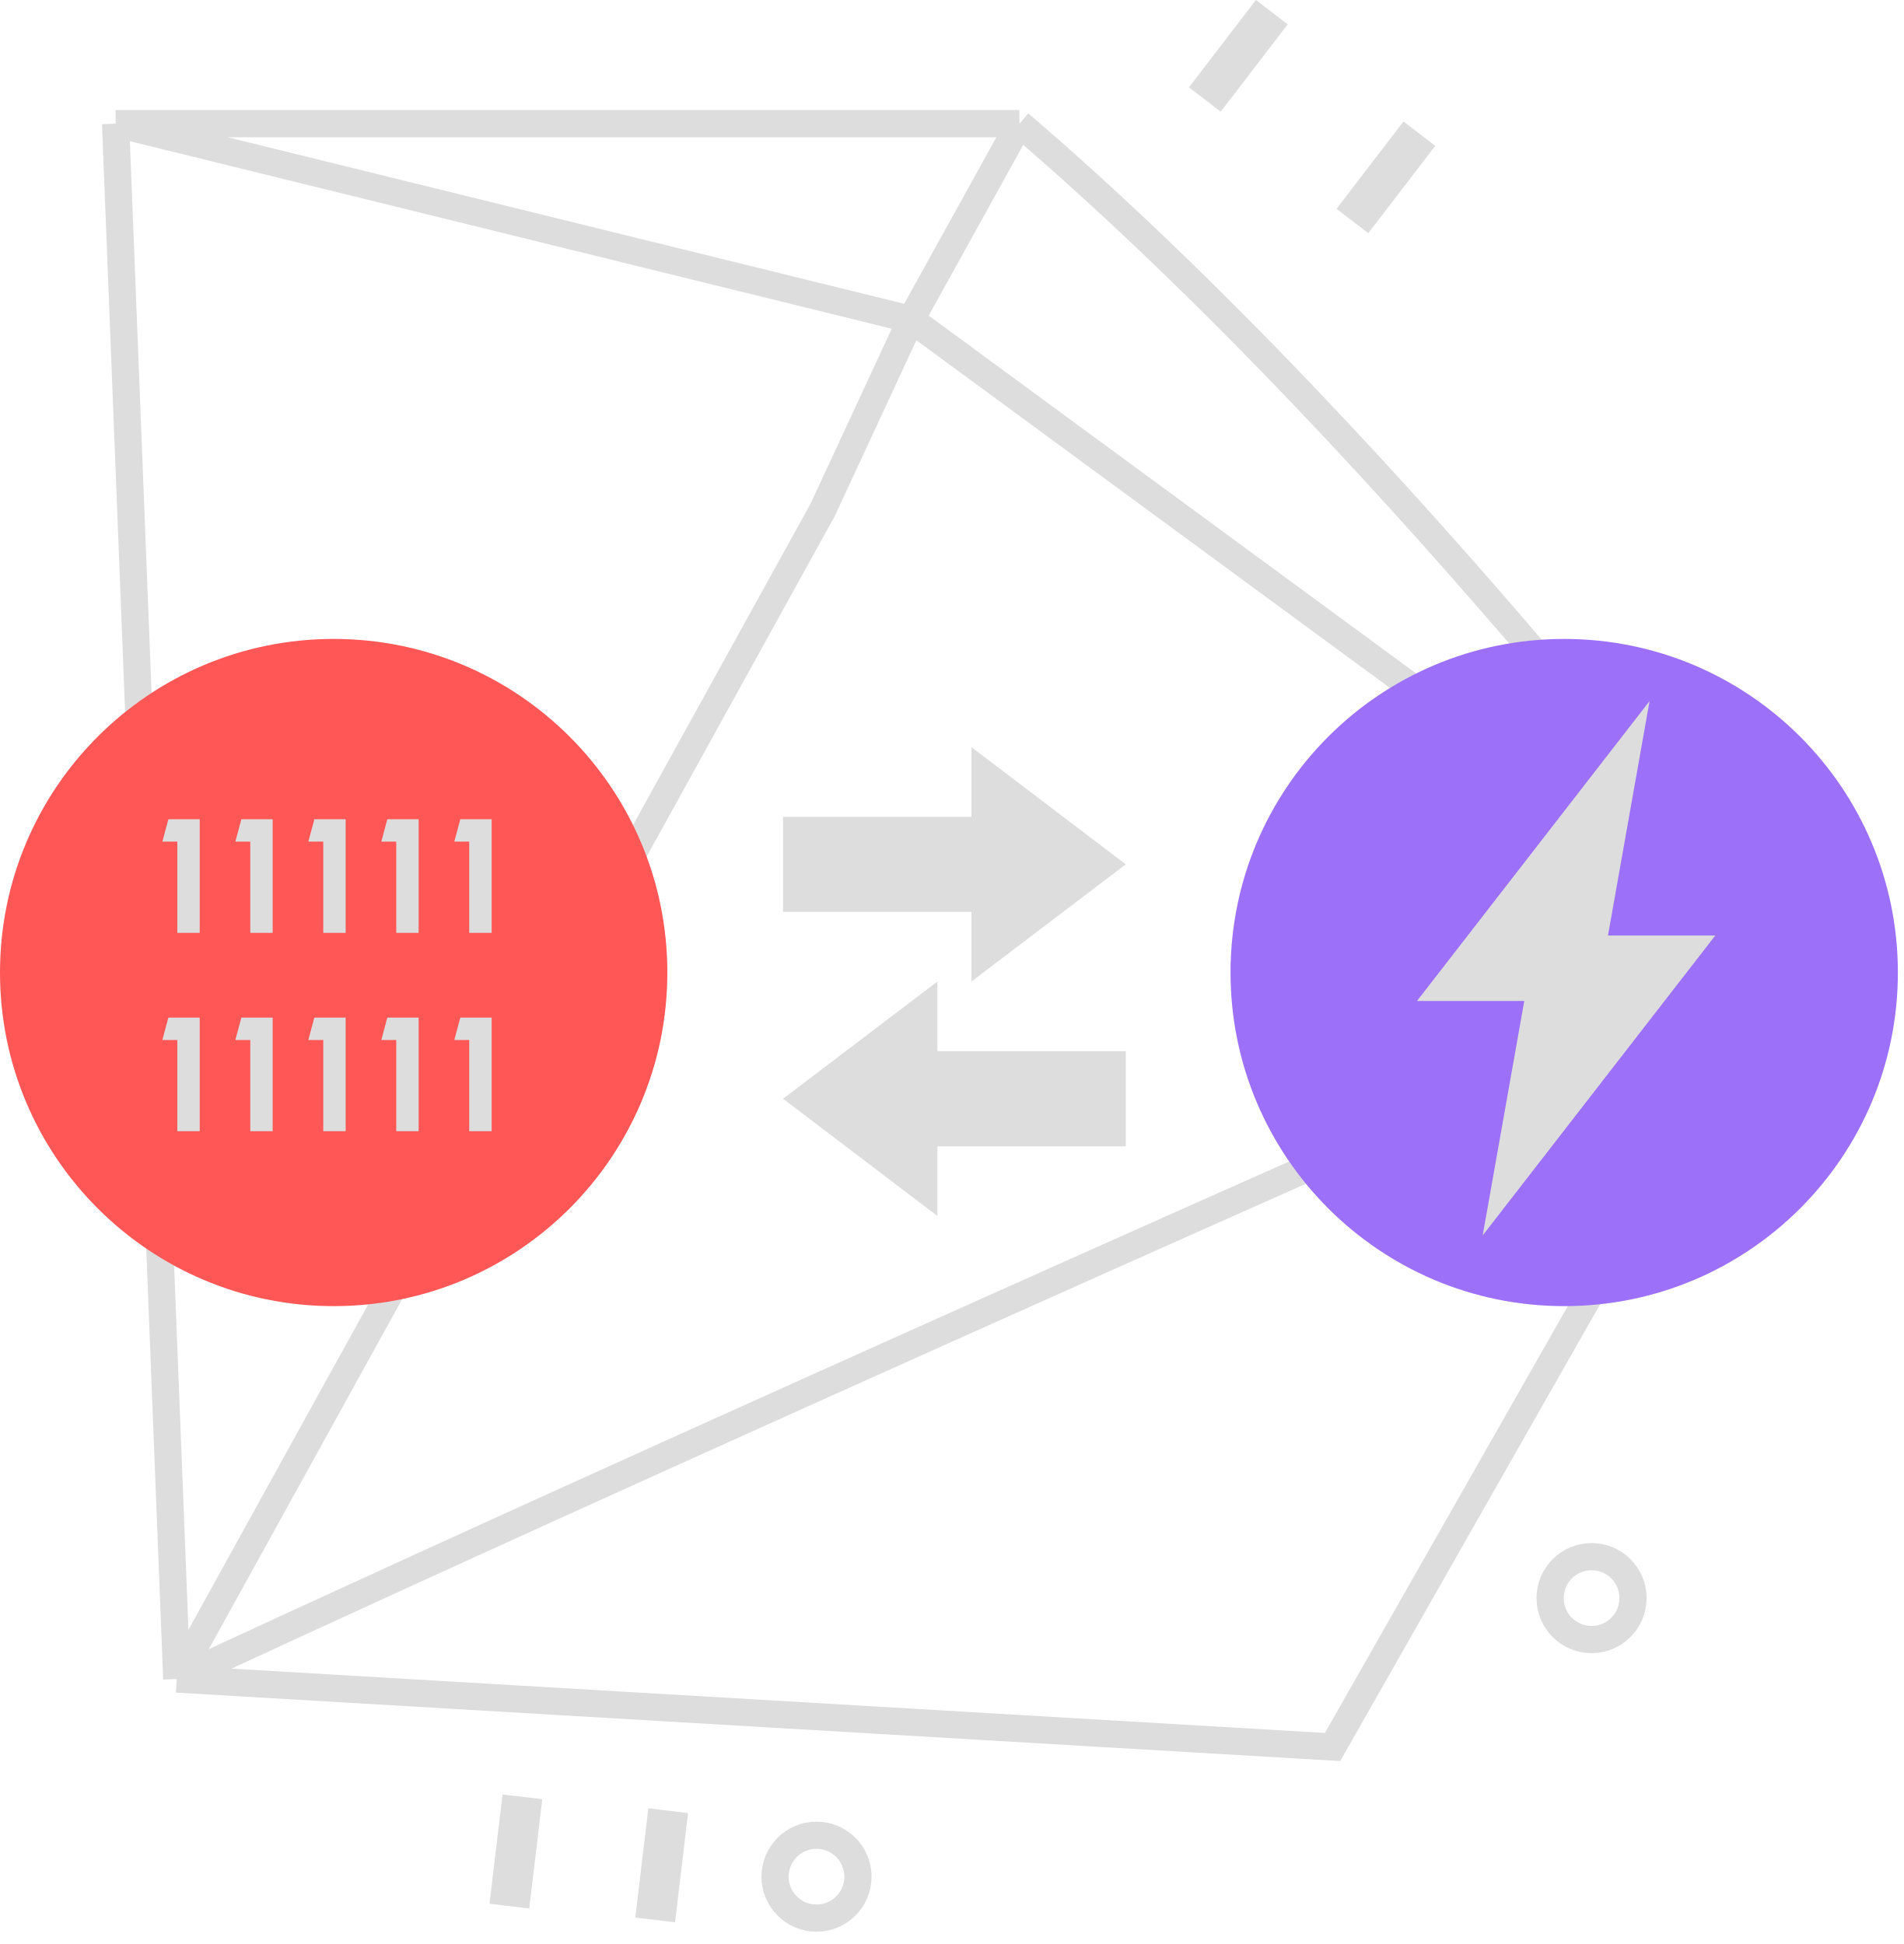
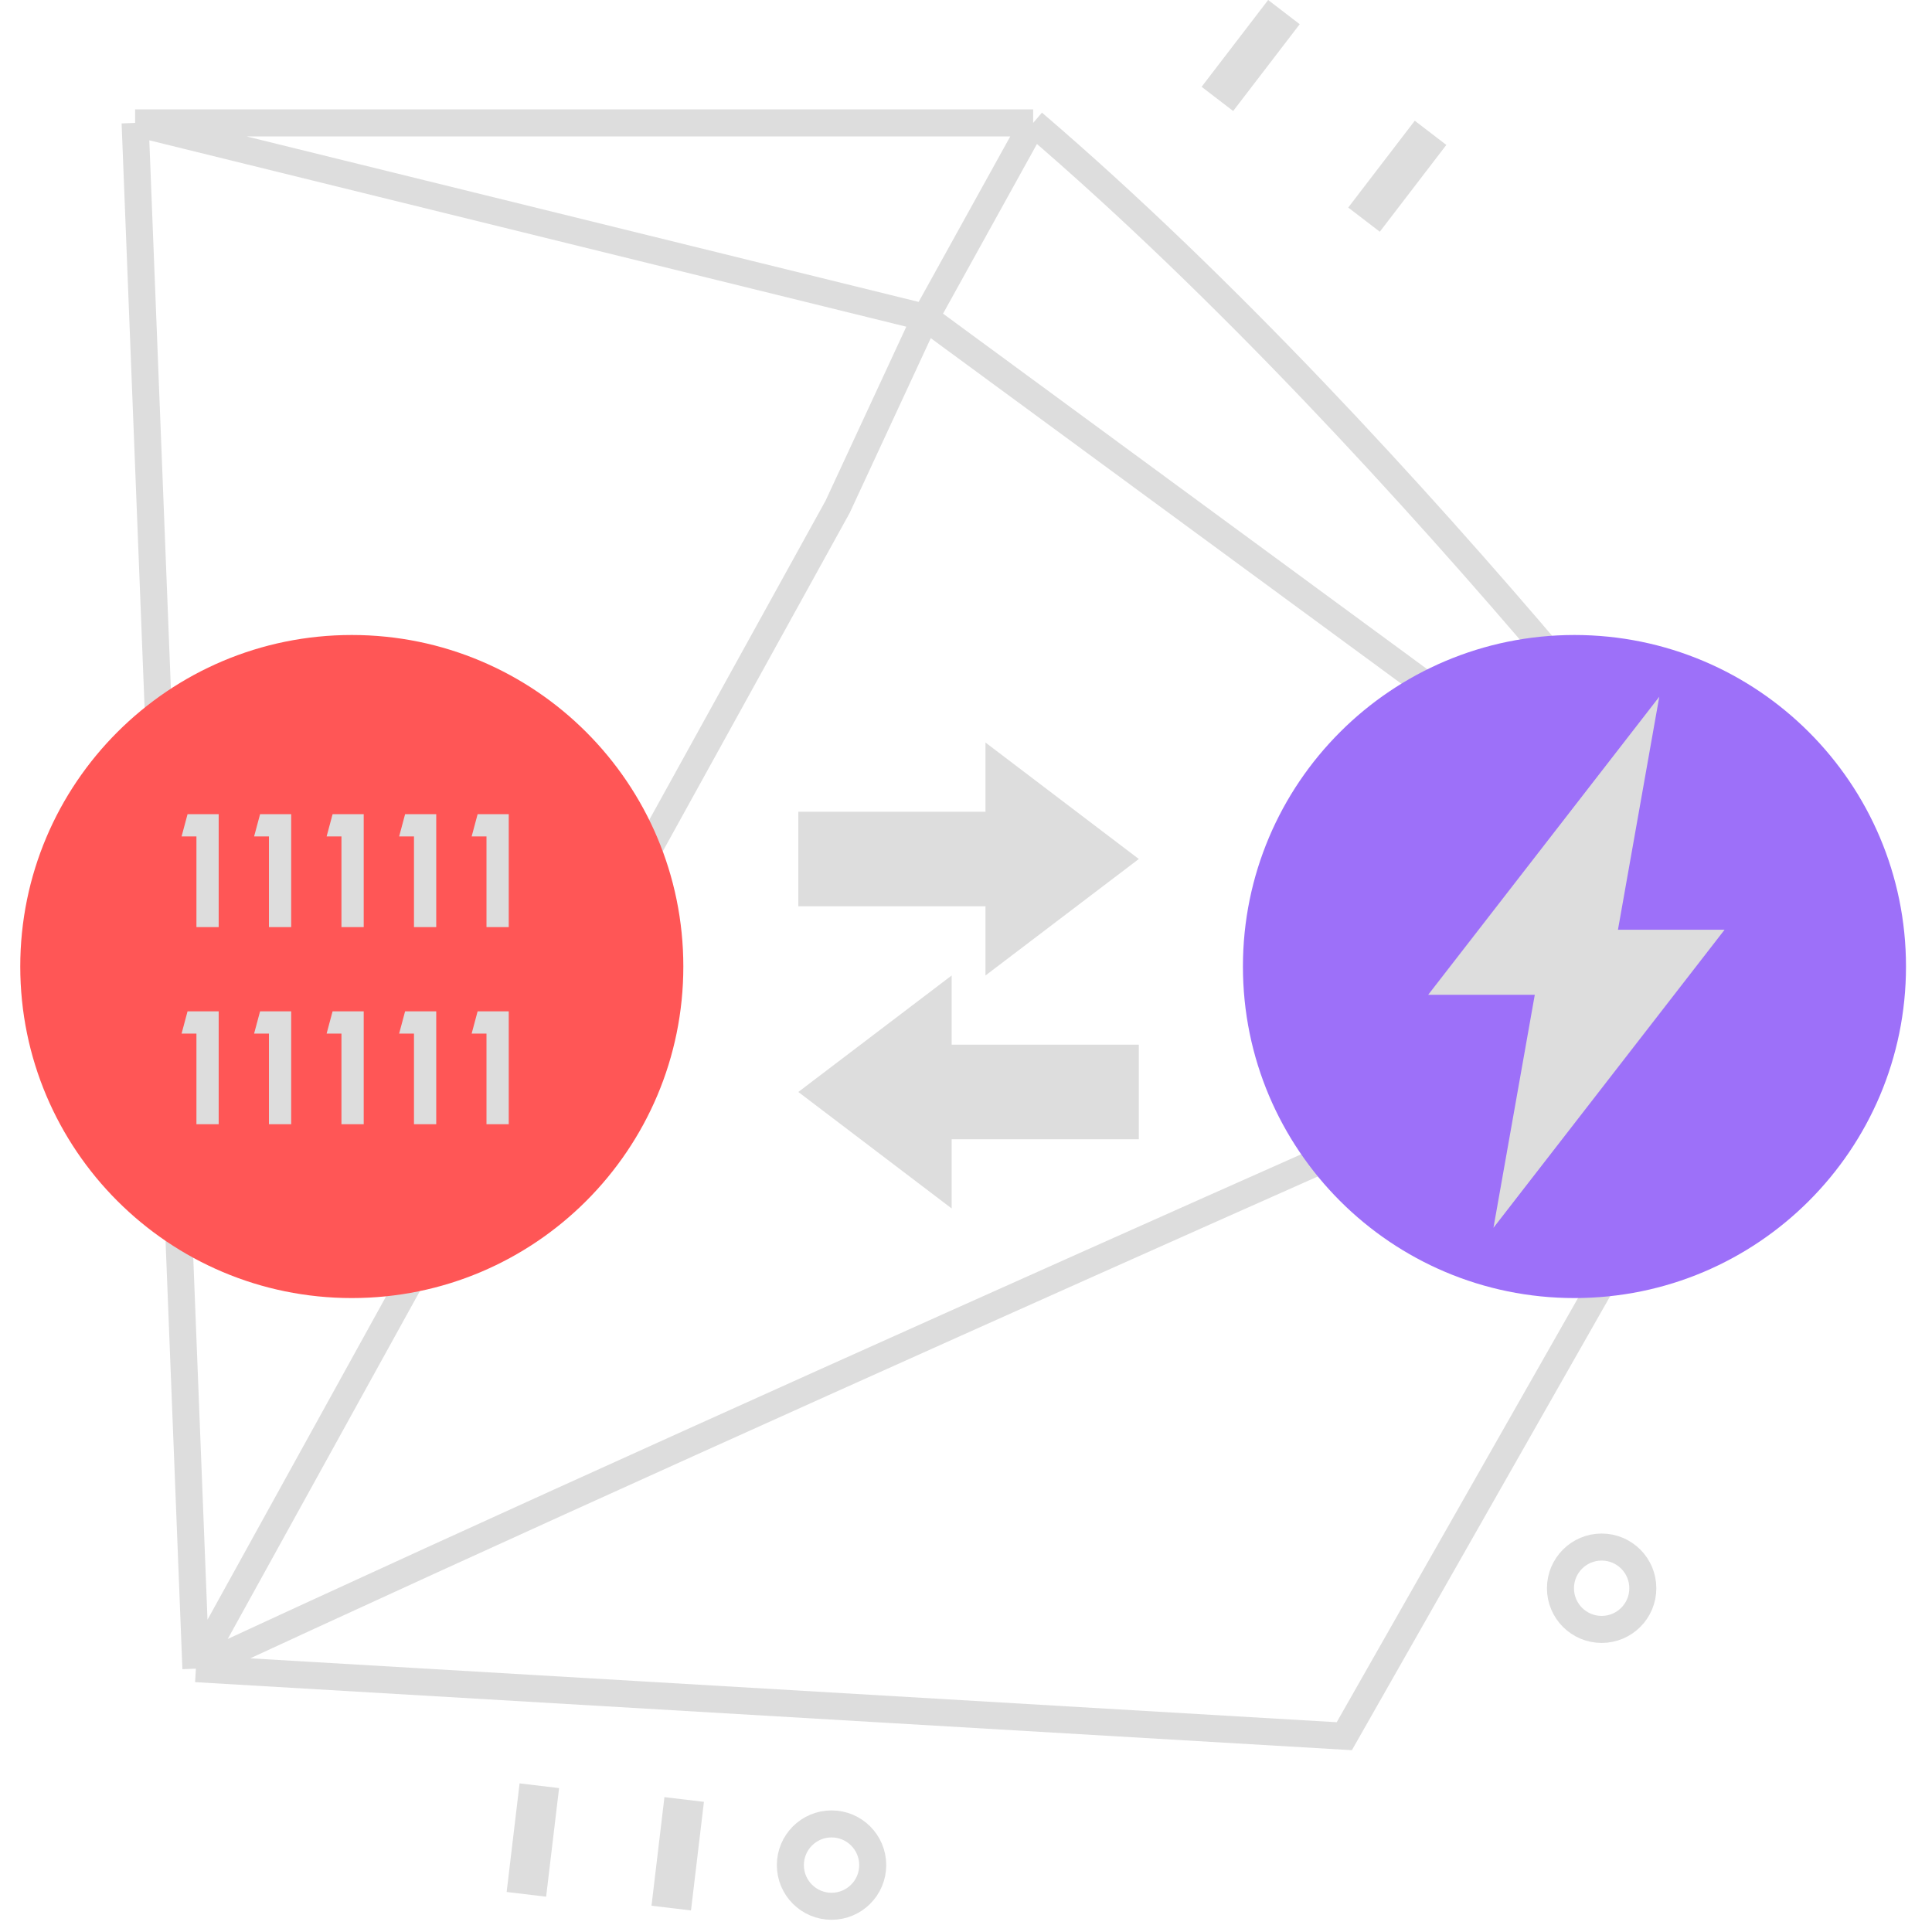
- <svg xmlns="http://www.w3.org/2000/svg" width="140" height="143" viewBox="0 0 140 143" fill="none">
+ <svg xmlns="http://www.w3.org/2000/svg" width="32" height="32" viewBox="0 0 140 143" fill="none">
  <path d="M74.972 9.097C103.5 33.508 131 70.5 131 70.5M74.972 9.097L8.5 9.097M74.972 9.097L67 23.5M131 70.5C131 70.5 56 103.508 13 123.508M131 70.5L98 128.508L13 123.508M131 70.5L67 23.5M13 123.508L60.5 37.508L67 23.5M13 123.508L8.5 9.097M8.5 9.097L67 23.5" stroke="#dddddd" stroke-width="2" />
  <path fill-rule="evenodd" clip-rule="evenodd" d="M87.439 6.425L92.364 0L94.7 1.791L89.775 8.216L87.439 6.425Z" fill="#dddddd" />
  <path fill-rule="evenodd" clip-rule="evenodd" d="M36 140.038L36.958 132L39.881 132.348L38.923 140.387L36 140.038Z" fill="#dddddd" />
  <path fill-rule="evenodd" clip-rule="evenodd" d="M98.292 15.361L103.216 8.936L105.553 10.727L100.628 17.152L98.292 15.361Z" fill="#dddddd" />
  <path fill-rule="evenodd" clip-rule="evenodd" d="M46.722 141.056L47.679 133.018L50.602 133.366L49.645 141.404L46.722 141.056Z" fill="#dddddd" />
  <circle cx="117.048" cy="117.556" r="3.048" stroke="#dddddd" stroke-width="2" />
  <circle cx="60.048" cy="138.048" r="3.048" stroke="#dddddd" stroke-width="2" />
  <circle cx="24.539" cy="71.539" r="24.539" fill="#FF5656" />
  <path d="M13.039 68.62V61.911H11.94L12.382 60.264H14.686V68.62H13.039Z" fill="#dddddd" />
  <path d="M18.406 68.62V61.911H17.308L17.75 60.264H20.053V68.62H18.406Z" fill="#dddddd" />
  <path d="M23.773 68.62V61.911H22.675L23.117 60.264H25.421V68.62H23.773Z" fill="#dddddd" />
  <path d="M29.141 68.62V61.911H28.043L28.484 60.264H30.788V68.62H29.141Z" fill="#dddddd" />
  <path d="M34.508 68.62V61.911H33.41L33.852 60.264H36.156V68.62H34.508Z" fill="#dddddd" />
  <path d="M13.039 83.211V76.502H11.94L12.382 74.854H14.686V83.211H13.039Z" fill="#dddddd" />
  <path d="M18.406 83.211V76.502H17.308L17.75 74.854H20.053V83.211H18.406Z" fill="#dddddd" />
  <path d="M23.773 83.211V76.502H22.675L23.117 74.854H25.421V83.211H23.773Z" fill="#dddddd" />
  <path d="M29.141 83.211V76.502H28.043L28.484 74.854H30.788V83.211H29.141Z" fill="#dddddd" />
  <path d="M34.508 83.211V76.502H33.41L33.852 74.854H36.156V83.211H34.508Z" fill="#dddddd" />
  <path d="M71.441 72.202V67.08H57.589V60.081H71.441V54.959L82.791 63.58L71.441 72.202Z" fill="#dddddd" />
  <path d="M68.939 89.446V84.324H82.791V77.324H68.939V72.202L57.589 80.824L68.939 89.446Z" fill="#dddddd" />
  <circle cx="115.036" cy="71.539" r="24.539" fill="#9D70F9" />
  <path d="M121.314 51.57L104.208 73.632H112.099L109.041 90.877L126.147 68.816H118.256L121.314 51.57Z" fill="#dddddd" />
</svg>
